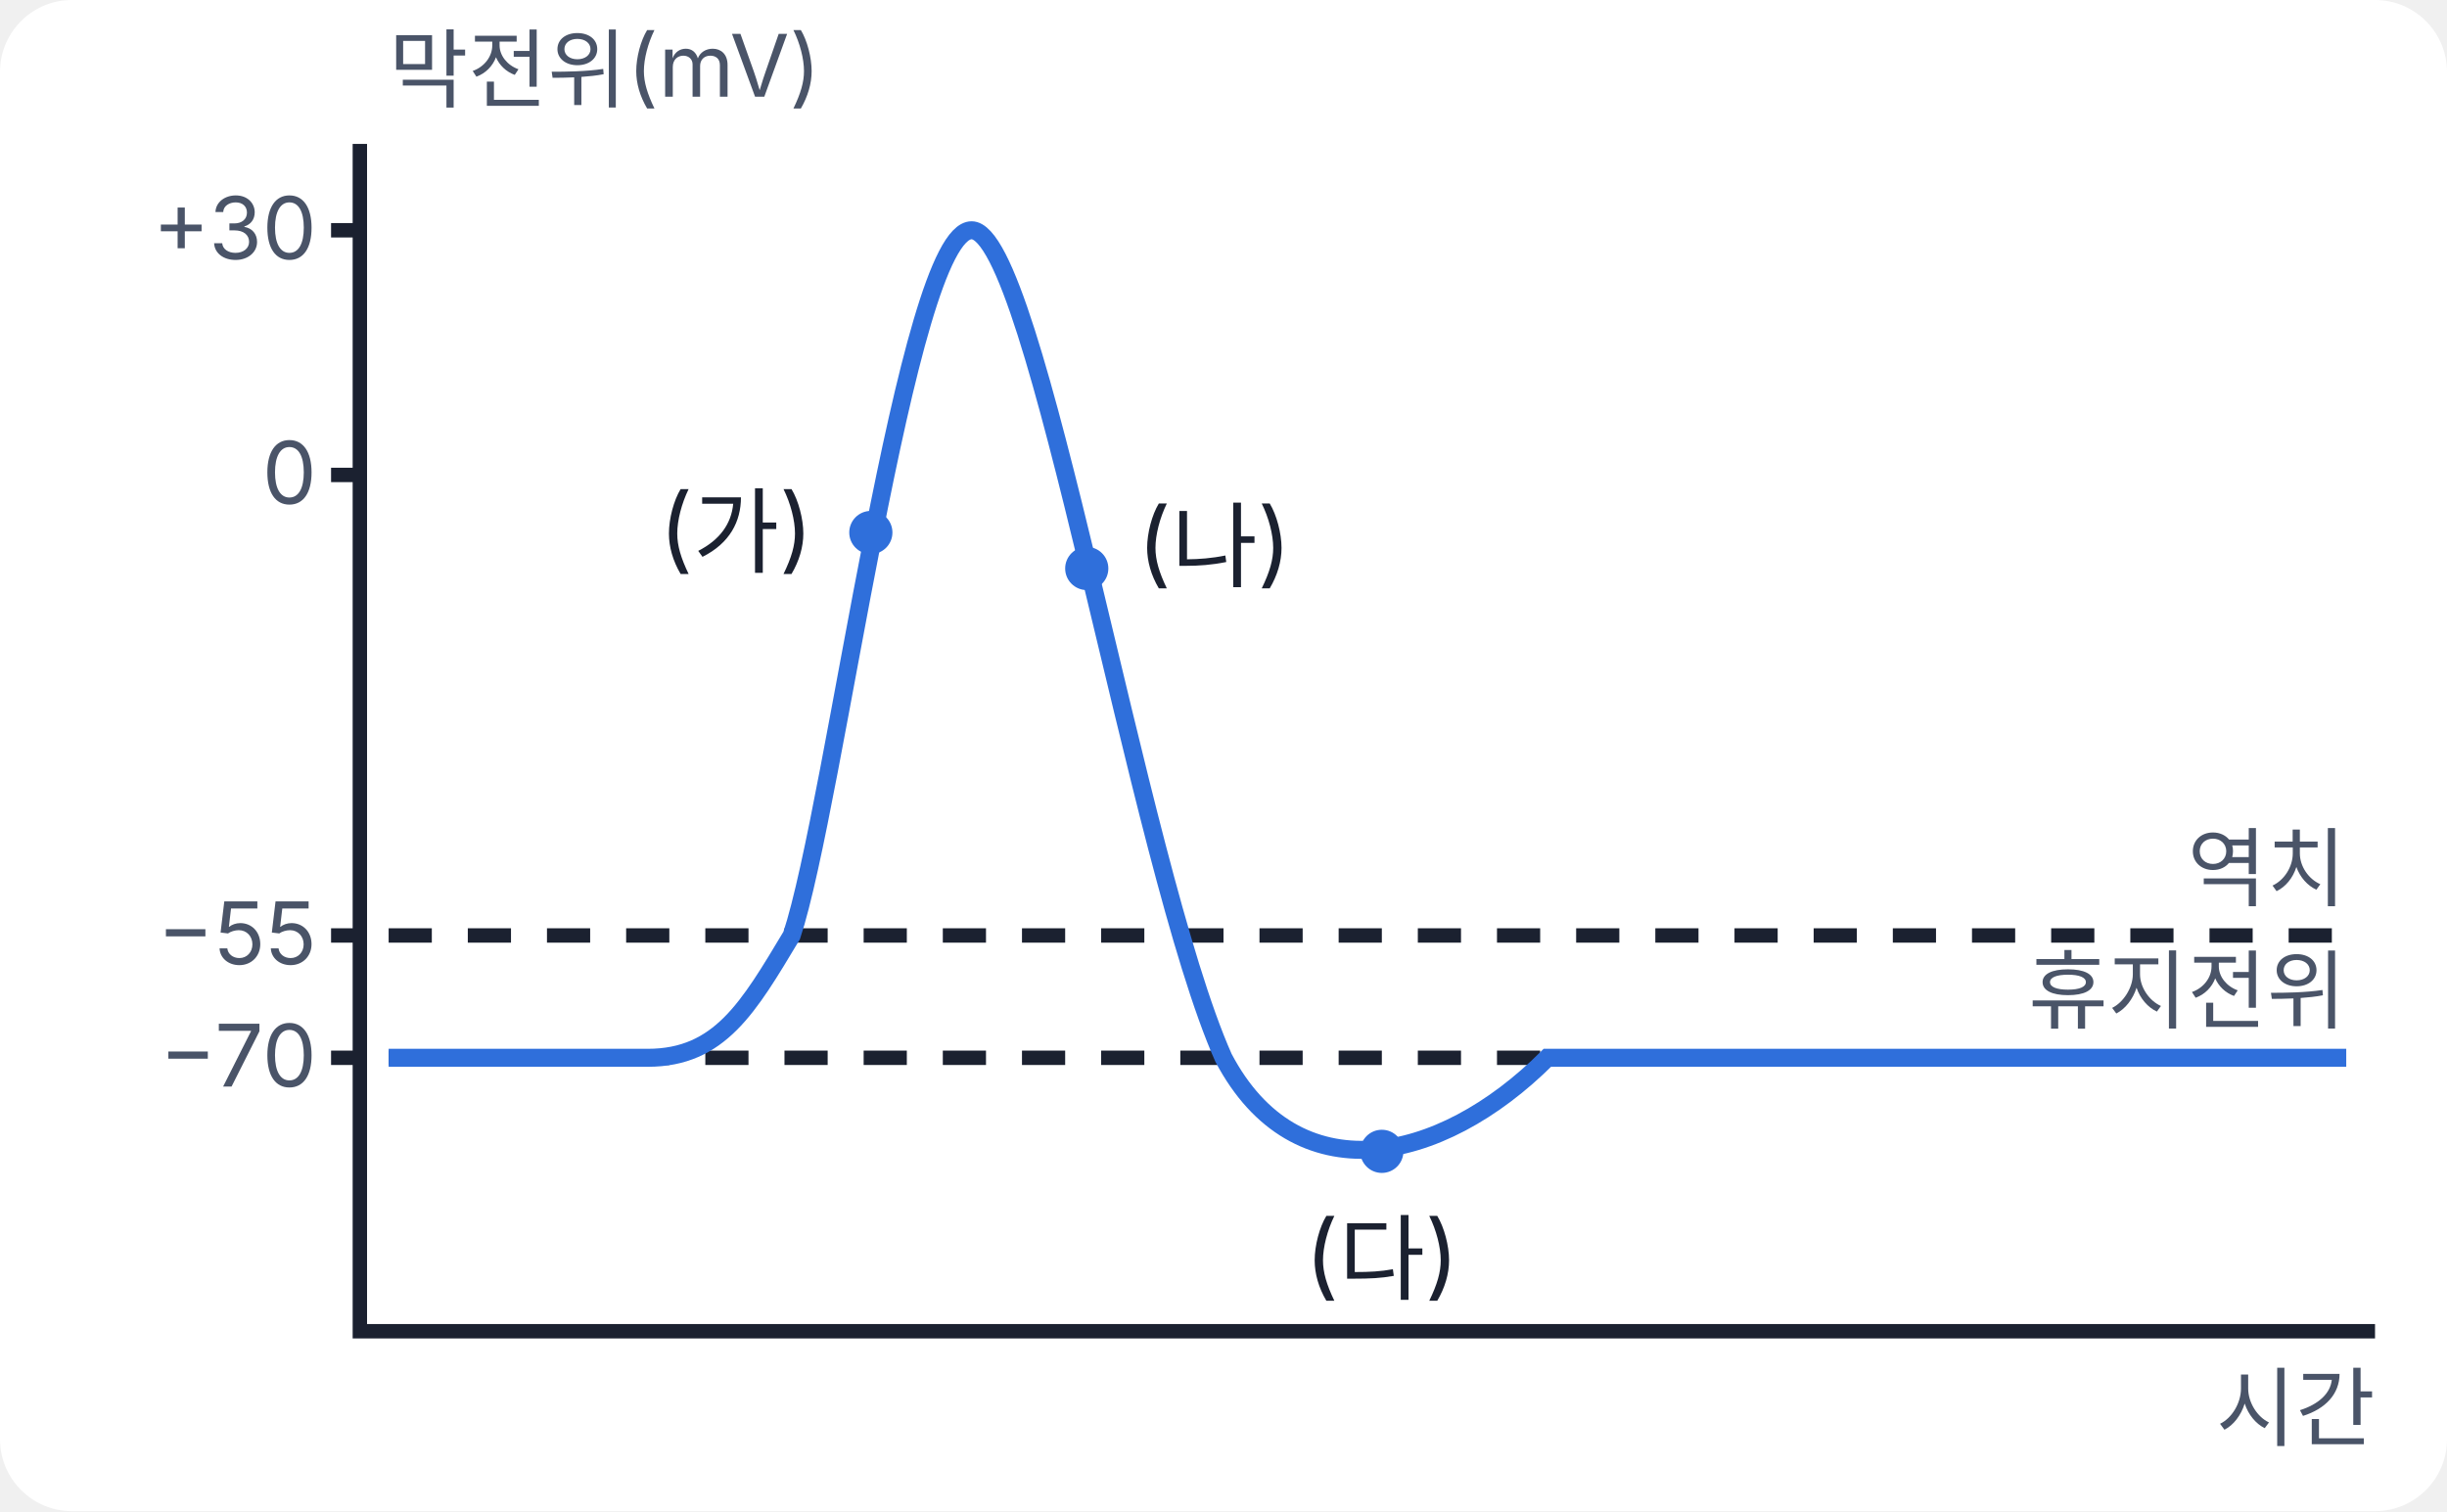
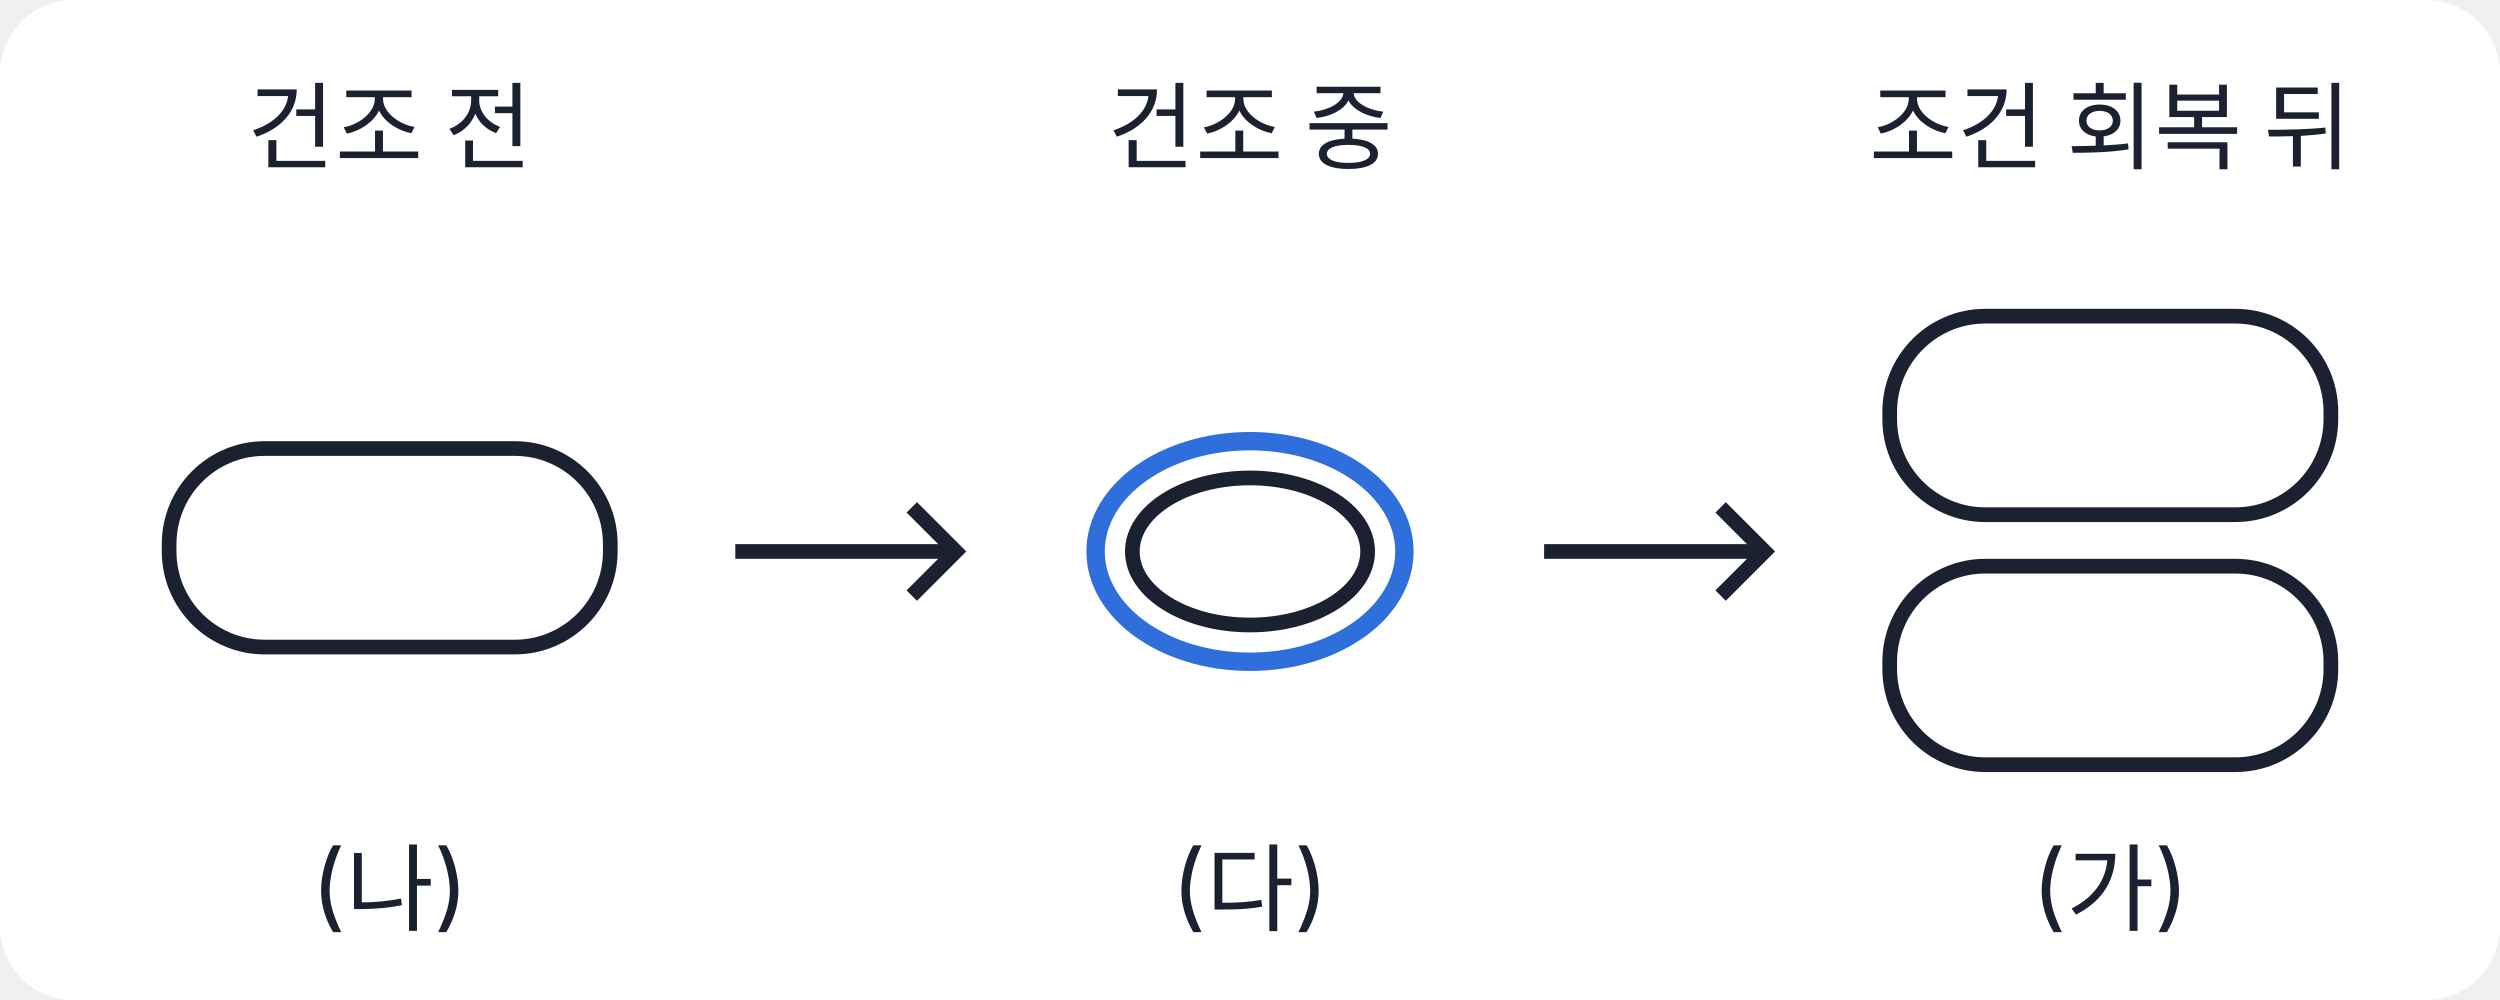
- <svg xmlns="http://www.w3.org/2000/svg" width="340" height="210" viewBox="0 0 340 210" role="img" aria-label="시간에 따른 막전위 그래프. 휴지전위 −70 mV에서 출발한 막전위가 역치 −55 mV를 넘어 +30 mV까지 오르는 구간 (가), 다시 내려오는 구간 (나), 휴지전위보다 낮아졌다가 휴지전위로 돌아오는 구간 (다)가 표시되어 있다.">
+ <svg xmlns="http://www.w3.org/2000/svg" width="340" height="136" viewBox="0 0 340 136" role="img" aria-label="왼쪽부터 순서대로, 건조 전의 (나)는 막대 모양 세포 하나, 건조 중의 (다)는 두꺼운 테두리의 타원형 구조 하나, 조건 회복 뒤의 (가)는 막대 모양 세포 두 개다.">
  <style>
svg { color: #1b2130; font-family: -apple-system, 'Apple SD Gothic Neo', 'Noto Sans KR', sans-serif; }
.fig-ink { stroke: #1b2130; fill: none; stroke-width: 2; }
.fig-accent { stroke: #2f6fdb; fill: none; stroke-width: 2.5; }
.fig-danger { stroke: #d92d20; fill: none; stroke-width: 2.5; }
.fig-dot { fill: #2f6fdb; }
.fig-text { fill: #1b2130; font-size: 13px; }
.fig-muted { fill: #4a5468; font-size: 12px; }
.axis { stroke: #dde2ea; stroke-width: 1.5; }
.tick { fill: #4a5468; font-size: 11px; }
.plot-truth { fill: none; stroke: #4a5468; stroke-width: 1.5; stroke-dasharray: 5 4; }
.plot-fit { fill: none; stroke: #2f6fdb; stroke-width: 2.5; }
.pt-train { fill: #2f6fdb; }
.pt-test { fill: #b54708; }
.mark-ml { stroke: #2f6fdb; stroke-width: 1.5; stroke-dasharray: 3 3; }
.mark-map { stroke: #067647; stroke-width: 1.5; stroke-dasharray: 3 3; }
.plot-like { fill: none; stroke: #2f6fdb; stroke-width: 2; }
.plot-prior { fill: none; stroke: #6941c6; stroke-width: 2; stroke-dasharray: 6 4; }
.plot-post { fill: none; stroke: #067647; stroke-width: 3; }
</style>
-   <rect x="0" y="0" width="340" height="210" rx="10" fill="#ffffff" />
-   <text class="fig-muted" x="54" y="14">막전위(mV)</text>
-   <path class="fig-ink" d="M50 20 V185 H330" />
-   <path class="fig-ink" d="M46 32 H50 M46 66 H50 M46 130 H50 M46 147 H50" />
-   <text class="fig-muted" x="44" y="36" text-anchor="end">+30</text>
-   <text class="fig-muted" x="44" y="70" text-anchor="end">0</text>
-   <text class="fig-muted" x="44" y="134" text-anchor="end">−55</text>
-   <text class="fig-muted" x="44" y="151" text-anchor="end">−70</text>
-   <path class="fig-ink" d="M54 130 H60 M65 130 H71 M76 130 H82 M87 130 H93 M98 130 H104 M109 130 H115 M120 130 H126 M131 130 H137 M142 130 H148 M153 130 H159 M164 130 H170 M175 130 H181 M186 130 H192 M197 130 H203 M208 130 H214 M219 130 H225 M230 130 H236 M241 130 H247 M252 130 H258 M263 130 H269 M274 130 H280 M285 130 H291 M296 130 H302 M307 130 H313 M318 130 H324" />
-   <path class="fig-ink" d="M54 147 H60 M65 147 H71 M76 147 H82 M87 147 H93 M98 147 H104 M109 147 H115 M120 147 H126 M131 147 H137 M142 147 H148 M153 147 H159 M164 147 H170 M175 147 H181 M186 147 H192 M197 147 H203 M208 147 H214 M219 147 H225 M230 147 H236 M241 147 H247 M252 147 H258 M263 147 H269 M274 147 H280 M285 147 H291 M296 147 H302 M307 147 H313 M318 147 H324" />
-   <text class="fig-muted" x="326" y="125" text-anchor="end">역치</text>
-   <text class="fig-muted" x="326" y="142" text-anchor="end">휴지전위</text>
-   <path class="fig-accent" d="M54 147 L90 147 C100 147 104 140 110 130 C116 112 126 32 135 32 C144 32 158 120 170 147 C180 166 200 162 215 147 L326 147" />
-   <circle class="fig-dot" cx="121" cy="74" r="3" />
-   <circle class="fig-dot" cx="151" cy="79" r="3" />
-   <circle class="fig-dot" cx="192" cy="160" r="3" />
-   <text class="fig-text" x="113" y="78" text-anchor="end">(가)</text>
-   <text class="fig-text" x="158" y="80">(나)</text>
-   <text class="fig-text" x="192" y="179" text-anchor="middle">(다)</text>
-   <text class="fig-muted" x="330" y="200" text-anchor="end">시간</text>
+   <rect x="0" y="0" width="340" height="136" rx="10" fill="#ffffff" />
+   <text class="fig-text" x="53" y="22" text-anchor="middle">건조 전</text>
+   <text class="fig-text" x="170" y="22" text-anchor="middle">건조 중</text>
+   <text class="fig-text" x="287" y="22" text-anchor="middle">조건 회복 뒤</text>
+   <rect class="fig-ink" x="23" y="61" width="60" height="27" rx="13" />
+   <ellipse class="fig-accent" cx="170" cy="75" rx="21" ry="15" />
+   <ellipse class="fig-ink" cx="170" cy="75" rx="16" ry="10" />
+   <rect class="fig-ink" x="257" y="43" width="60" height="27" rx="13" />
+   <rect class="fig-ink" x="257" y="77" width="60" height="27" rx="13" />
+   <path class="fig-ink" d="M100 75 H130 M124 69 L130 75 L124 81 M210 75 H240 M234 69 L240 75 L234 81" />
+   <text class="fig-text" x="53" y="125" text-anchor="middle">(나)</text>
+   <text class="fig-text" x="170" y="125" text-anchor="middle">(다)</text>
+   <text class="fig-text" x="287" y="125" text-anchor="middle">(가)</text>
</svg>
